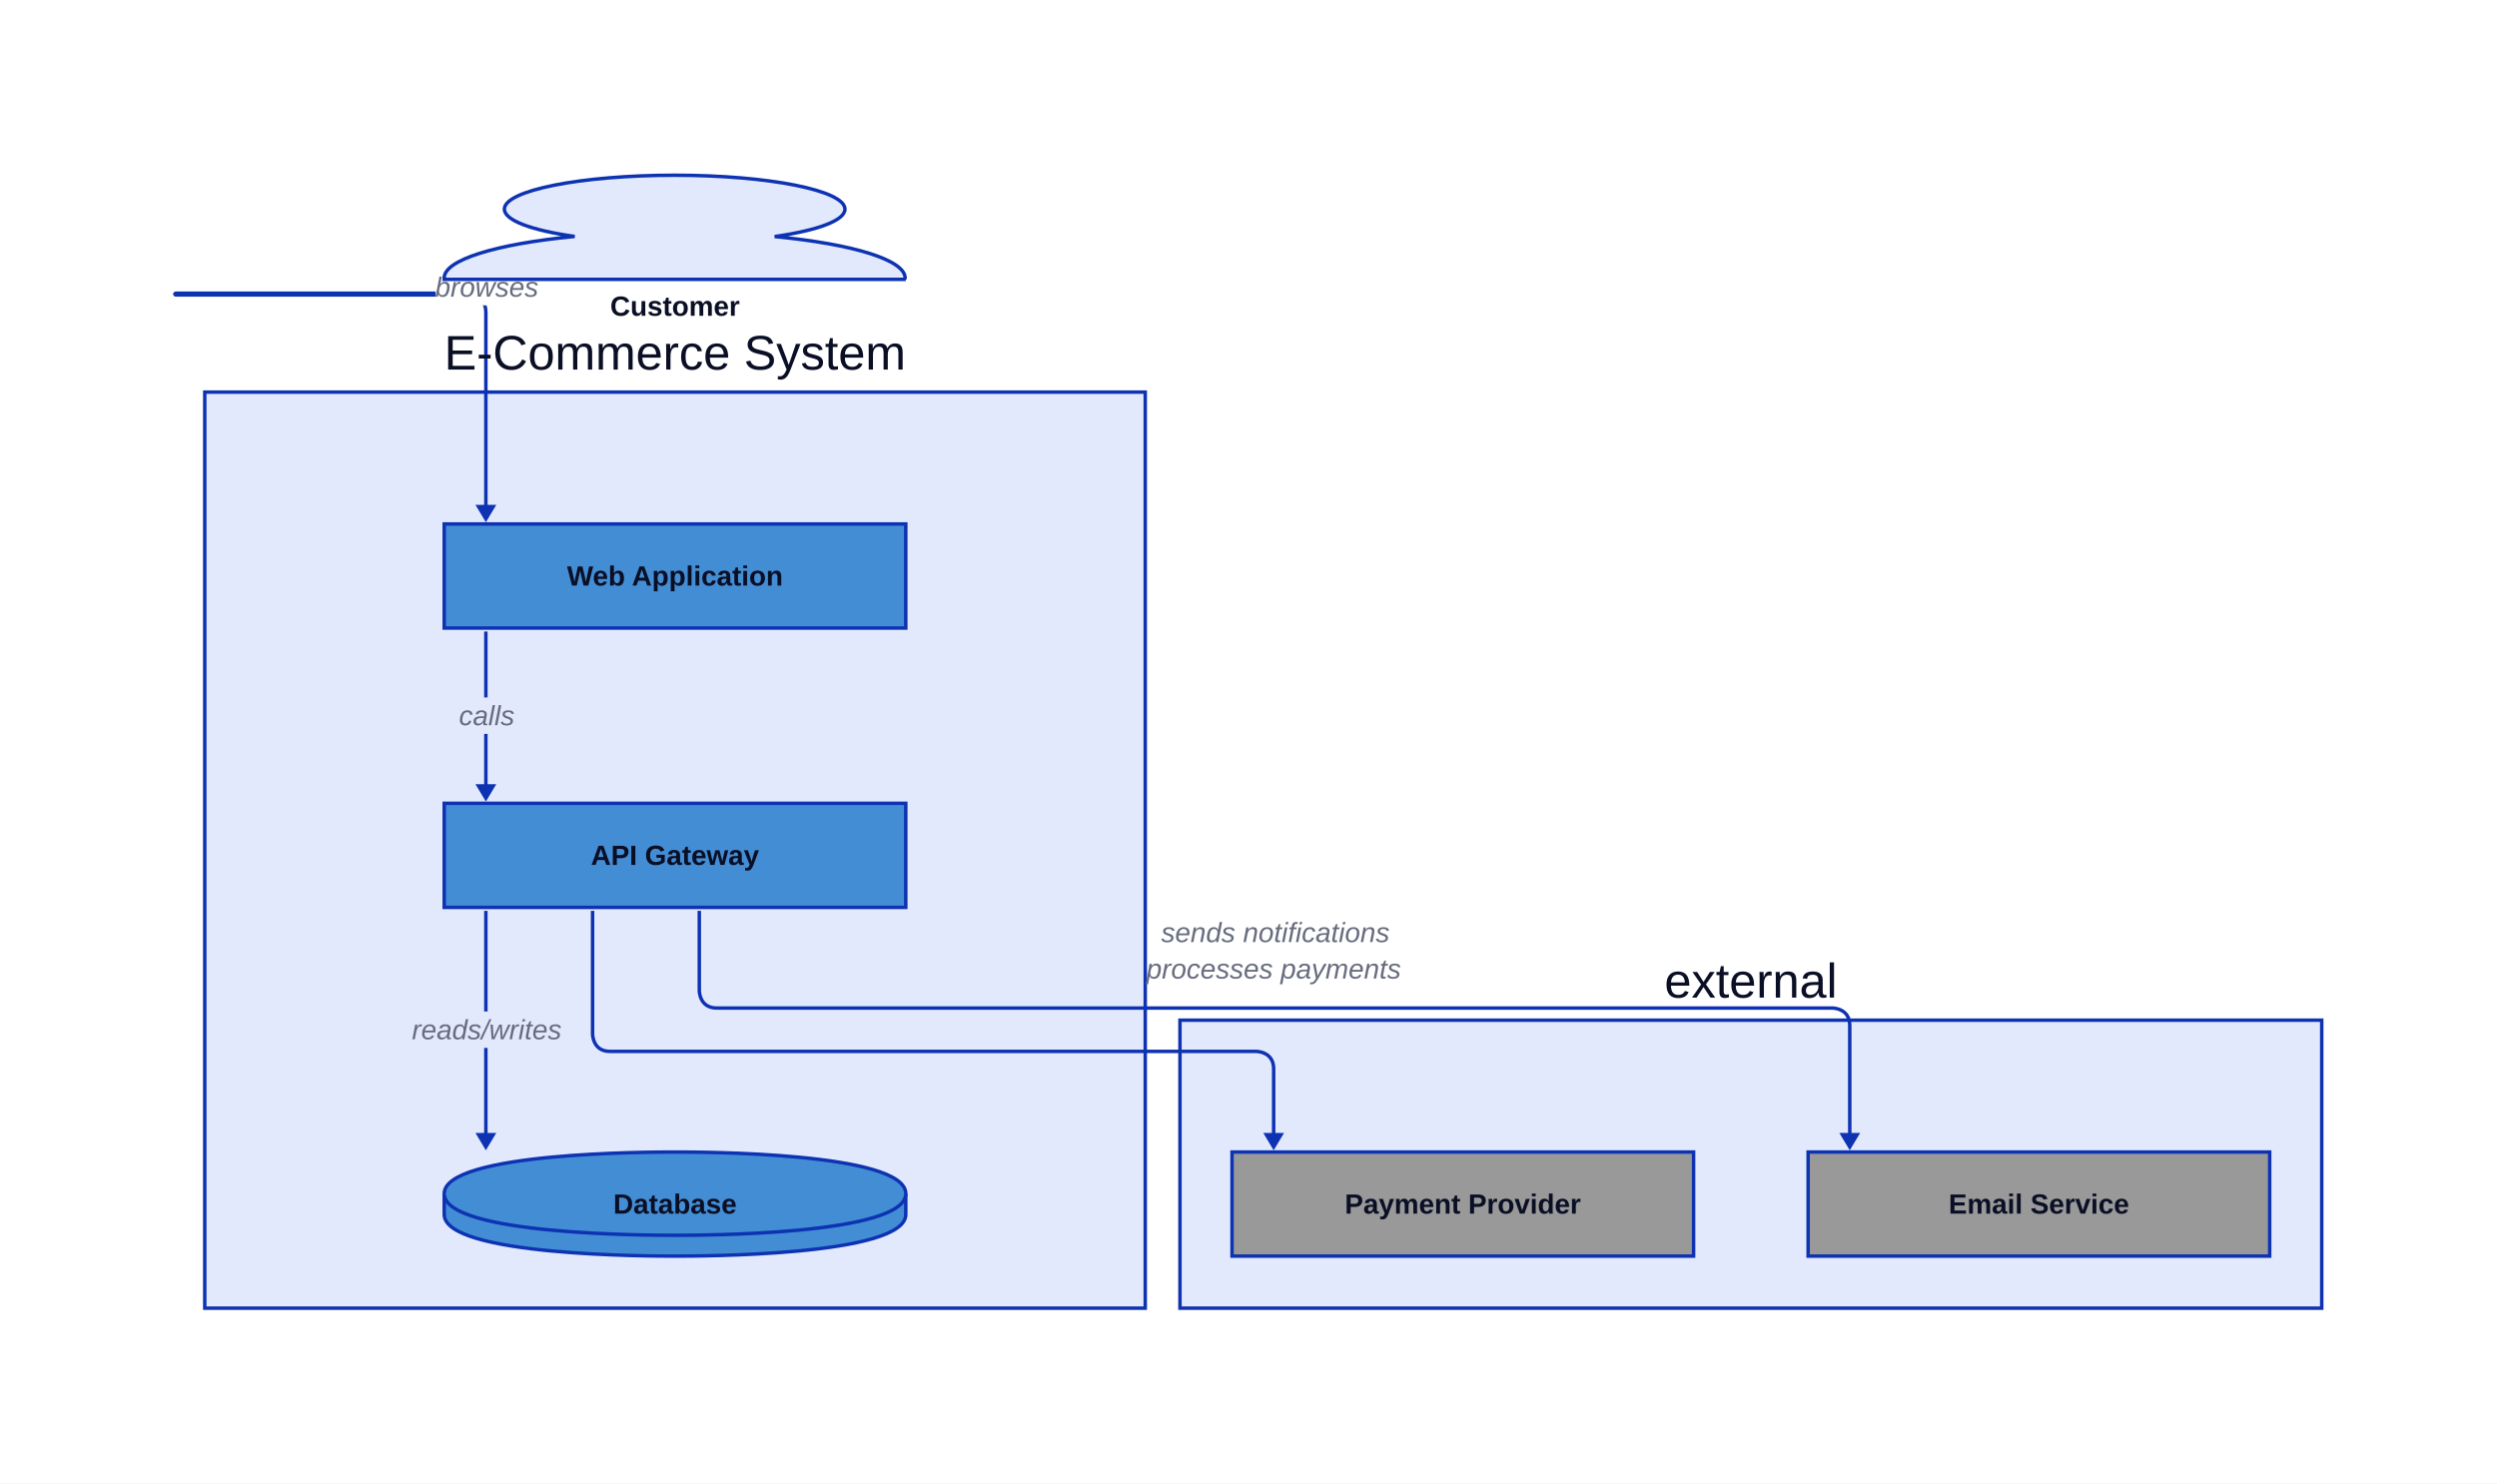
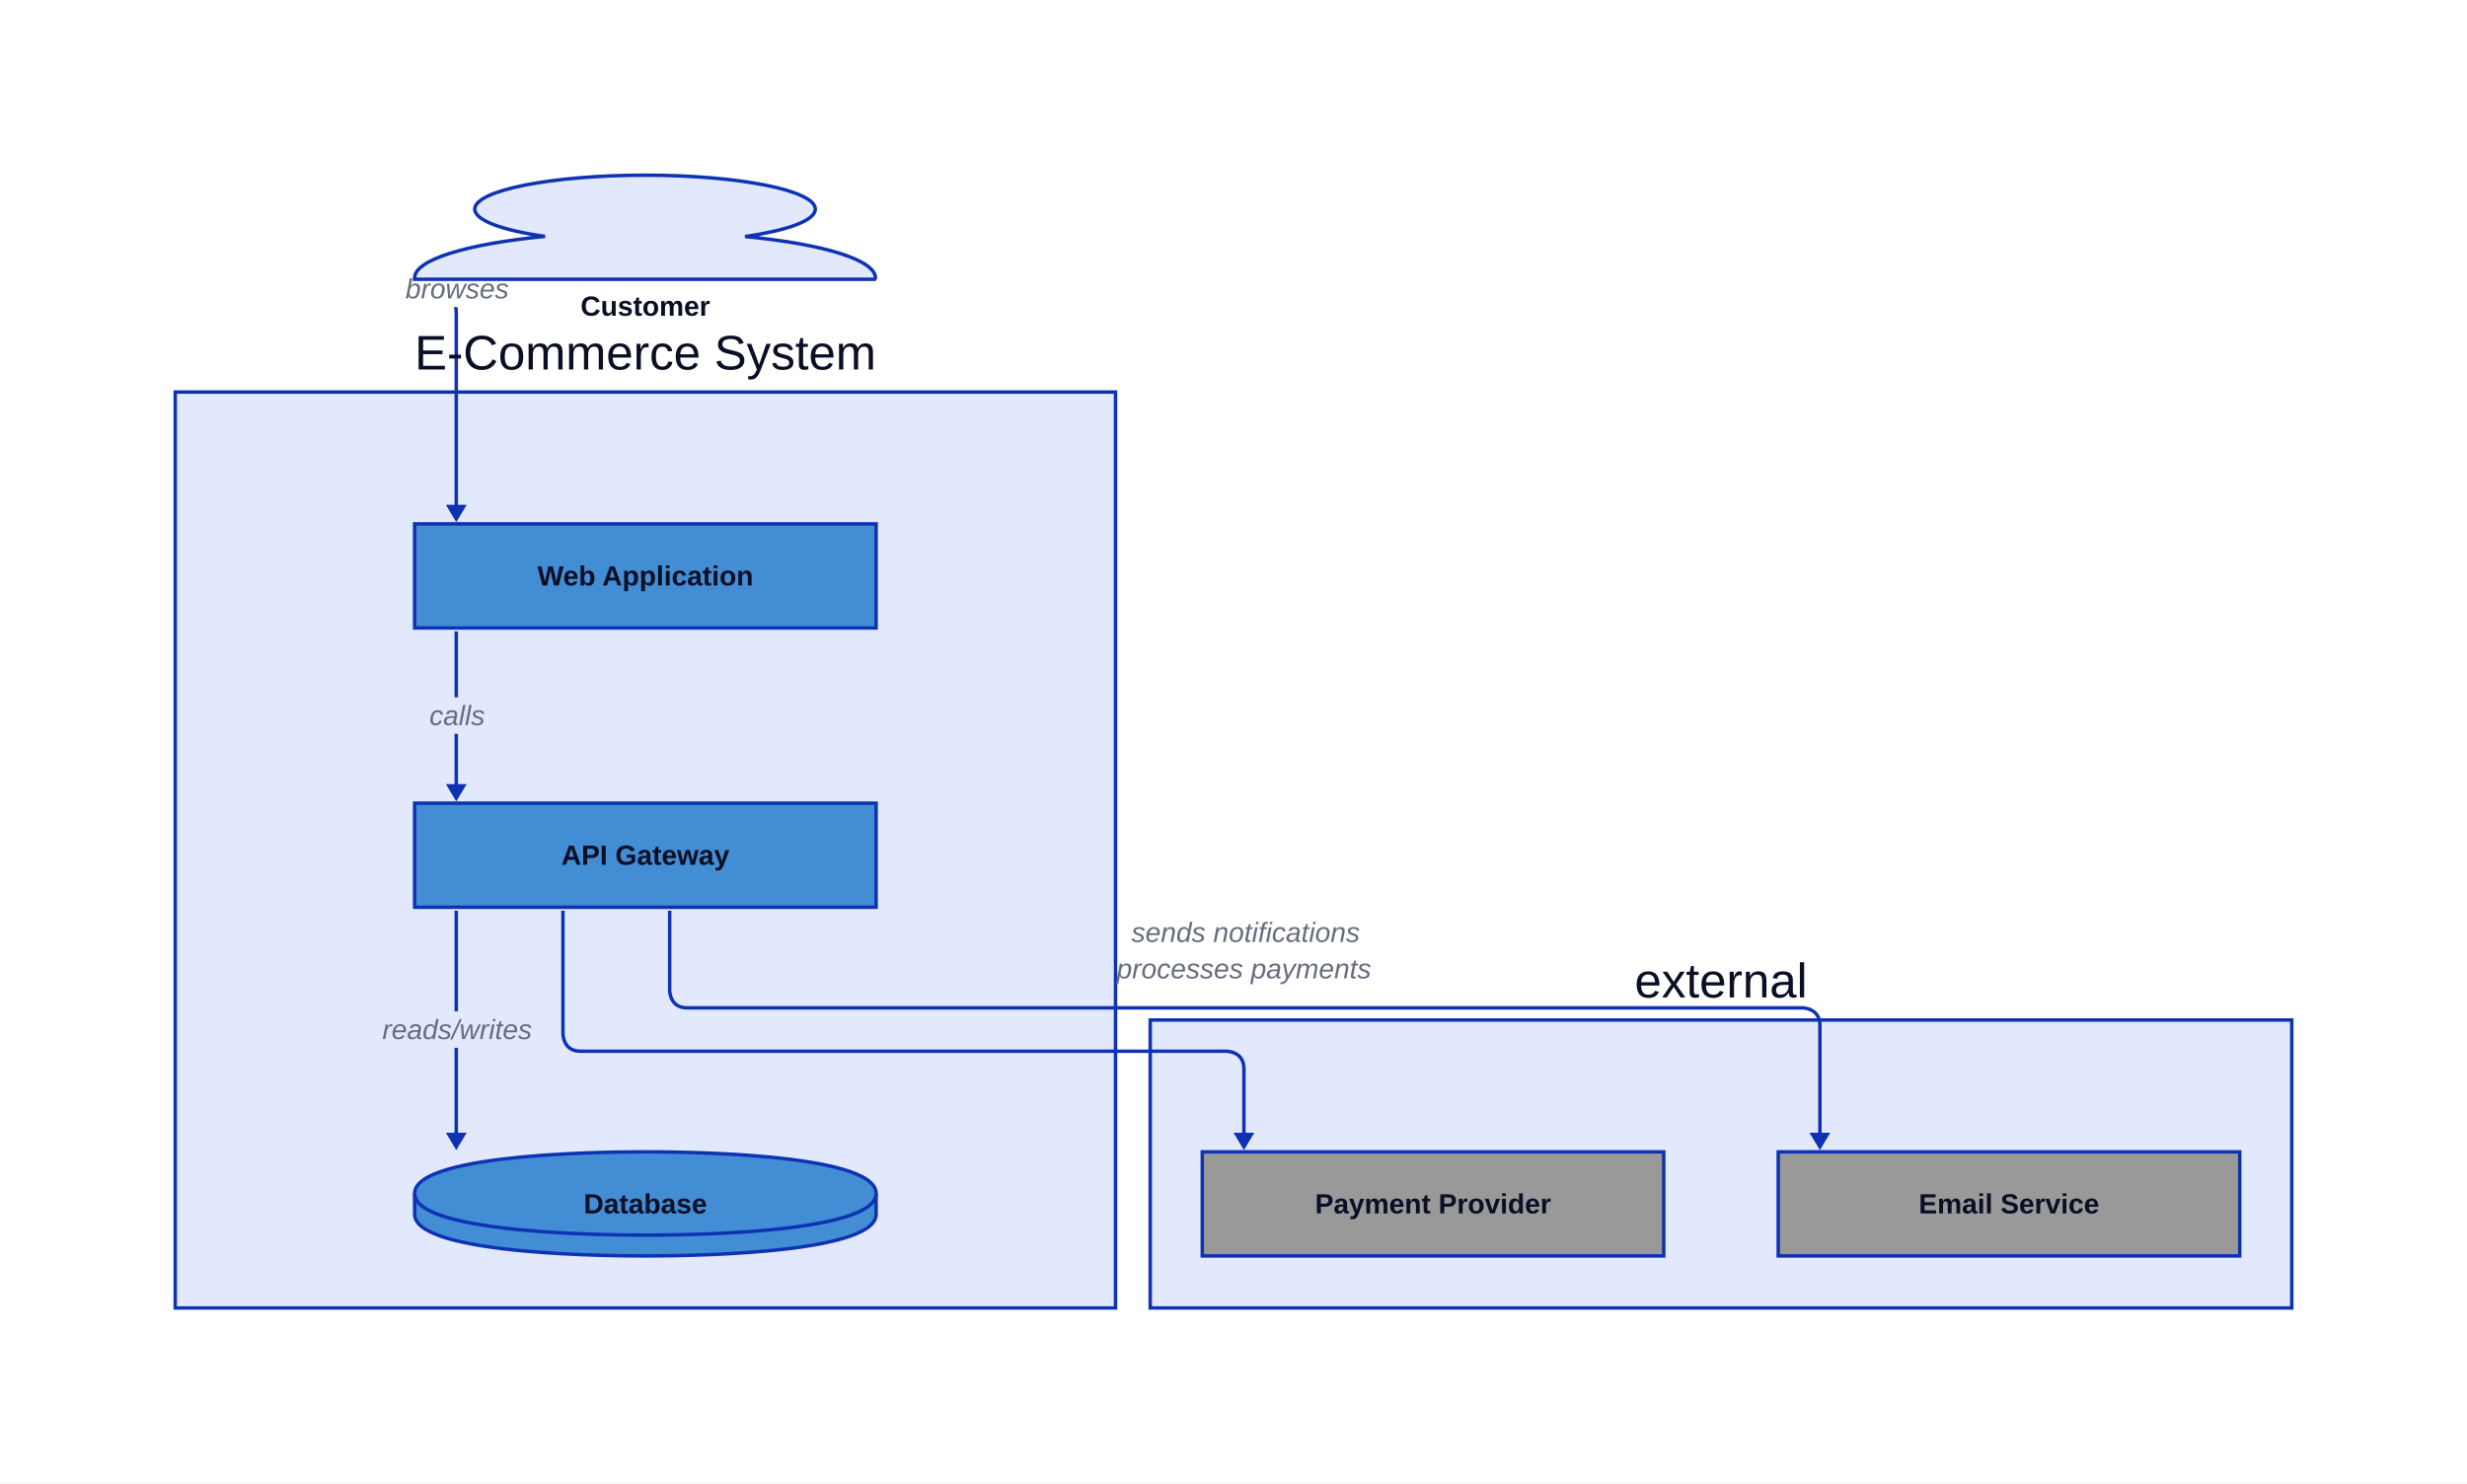
- <svg xmlns="http://www.w3.org/2000/svg" width="1439" height="855" viewBox="-216 -101 1439 855" data-d2-version="0.2.0" class="d2-1716521580 d2-svg">
+ <svg xmlns="http://www.w3.org/2000/svg" width="1422" height="855" viewBox="-199 -101 1422 855" data-d2-version="0.2.0" class="d2-1716521580 d2-svg">
  <defs>
-     <mask id="edge-label-mask" maskUnits="userSpaceOnUse" x="-216" y="-101" width="1439" height="855">
-       <rect x="-216" y="-101" width="1439" height="855" fill="white" />
-       <rect x="35" y="54" width="59" height="21" fill="black" />
+     <mask id="edge-label-mask" maskUnits="userSpaceOnUse" x="-199" y="-101" width="1422" height="855">
+       <rect x="-199" y="-101" width="1422" height="855" fill="white" />
+       <rect x="35" y="55" width="59" height="21" fill="black" />
      <rect x="47" y="301" width="35" height="21" fill="black" />
      <rect x="21" y="482" width="87" height="21" fill="black" />
      <rect x="449" y="447" width="138" height="21" fill="black" />
      <rect x="455" y="426" width="128" height="21" fill="black" />
    </mask>
    <marker id="mk-161592640" markerWidth="10" markerHeight="12" refX="7" refY="6" viewBox="0 0 10 12" orient="auto" markerUnits="userSpaceOnUse">
      <polygon points="0,0 10,6 0,12" fill="#0D32B2" stroke-width="2" />
    </marker>
  </defs>
-   <rect x="-216" y="-101" width="1439" height="855" rx="0" fill="#FFFFFF" stroke-width="0" />
+   <rect x="-199" y="-101" width="1422" height="855" rx="0" fill="#FFFFFF" stroke-width="0" />
  <g id="base-layer">
    <rect x="-98" y="125" width="542" height="528" fill="#E3E9FD" stroke="#0D32B2" stroke-width="2" rx="0" ry="0" />
    <rect x="464" y="487" width="658" height="166" fill="#E3E9FD" stroke="#0D32B2" stroke-width="2" rx="0" ry="0" />
    <path d="M 306 60 H 40 v -0.853 c 0 -10.233 29.209 -19.457 75.165 -23.876 C 89.851 31.705 74.662 25.891 74.662 19.535 C 74.662 8.76 118.671 0 172.805 0 c 54.135 0 98.143 8.76 98.143 19.535 c 0 6.357 -14.799 12.093 -40.504 15.814 c 45.956 4.419 75.165 13.643 75.165 23.876 v 0.775 Z" fill="#E3E9FD" stroke="#0D32B2" stroke-width="2" />
    <rect x="40" y="201" width="266" height="60" fill="#438DD5" stroke="#0D32B2" stroke-width="2" rx="0" ry="0" />
    <rect x="40" y="362" width="266" height="60" fill="#438DD5" stroke="#0D32B2" stroke-width="2" rx="0" ry="0" />
    <path d="M 40 587 C 40 563 159.7 563 173 563 C 186.3 563 306 563 306 587 L 306 599 C 306 623 186.3 623 173 623 C 159.7 623 40 623 40 599 L 40 587 Z" fill="#438DD5" stroke="#0D32B2" stroke-width="2" />
    <path d="M 40 587 C 40 611 159.7 611 173 611 C 186.3 611 306 611 306 587" fill="#438DD5" stroke="#0D32B2" stroke-width="2" />
    <rect x="494" y="563" width="266" height="60" fill="#999999" stroke="#0D32B2" stroke-width="2" rx="0" ry="0" />
    <rect x="826" y="563" width="266" height="60" fill="#999999" stroke="#0D32B2" stroke-width="2" rx="0" ry="0" />
-     <path d="M 64 62 L 64 58 S 64 68 54 68 L -114.5 68 C -115.5 68 -115.5 69 -114.5 69 L 54 69 S 64 69 64 79 L 64 197" fill="none" stroke="#0D32B2" stroke-width="2" marker-end="url(#mk-161592640)" mask="url(#edge-label-mask)" />
-     <text x="64.5" y="70" text-anchor="middle" dominant-baseline="alphabetic" font-family="Arial, sans-serif" font-size="16" style="fill: #676C7E; font-style: italic">browses</text>
+     <path d="M 64 62 L 64 58 S 64 68 54 68 L 39.5 68 C 38.5 68 38.5 69 39.5 69 L 54 69 S 64 69 64 79 L 64 197" fill="none" stroke="#0D32B2" stroke-width="2" marker-end="url(#mk-161592640)" mask="url(#edge-label-mask)" />
+     <text x="64.5" y="71" text-anchor="middle" dominant-baseline="alphabetic" font-family="Arial, sans-serif" font-size="16" style="fill: #676C7E; font-style: italic">browses</text>
    <path d="M 64 263 L 64 358" fill="none" stroke="#0D32B2" stroke-width="2" marker-end="url(#mk-161592640)" mask="url(#edge-label-mask)" />
    <text x="64.5" y="317" text-anchor="middle" dominant-baseline="alphabetic" font-family="Arial, sans-serif" font-size="16" style="fill: #676C7E; font-style: italic">calls</text>
    <path d="M 64 424 L 64 559" fill="none" stroke="#0D32B2" stroke-width="2" marker-end="url(#mk-161592640)" mask="url(#edge-label-mask)" />
    <text x="64.5" y="498" text-anchor="middle" dominant-baseline="alphabetic" font-family="Arial, sans-serif" font-size="16" style="fill: #676C7E; font-style: italic">reads/writes</text>
    <path d="M 125.5 424 L 125.5 495 S 125.5 505 135.5 505 L 508 505 S 518 505 518 515 L 518 559" fill="none" stroke="#0D32B2" stroke-width="2" marker-end="url(#mk-161592640)" mask="url(#edge-label-mask)" />
    <text x="518" y="463" text-anchor="middle" dominant-baseline="alphabetic" font-family="Arial, sans-serif" font-size="16" style="fill: #676C7E; font-style: italic">processes payments</text>
    <path d="M 187 424 L 187 470 S 187 480 197 480 L 840 480 S 850 480 850 490 L 850 559" fill="none" stroke="#0D32B2" stroke-width="2" marker-end="url(#mk-161592640)" mask="url(#edge-label-mask)" />
    <text x="519" y="442" text-anchor="middle" dominant-baseline="alphabetic" font-family="Arial, sans-serif" font-size="16" style="fill: #676C7E; font-style: italic">sends notifications</text>
    <text x="173" y="112" text-anchor="middle" dominant-baseline="alphabetic" font-family="Arial, sans-serif" font-size="28" style="fill: #0A0F25">E-Commerce System</text>
    <text x="793" y="474" text-anchor="middle" dominant-baseline="alphabetic" font-family="Arial, sans-serif" font-size="28" style="fill: #0A0F25">external</text>
    <text x="173" y="81" text-anchor="middle" dominant-baseline="alphabetic" font-family="Arial, sans-serif" font-size="16" style="fill: #0A0F25; font-weight: 700">Customer</text>
    <text x="173" y="236.5" text-anchor="middle" dominant-baseline="alphabetic" font-family="Arial, sans-serif" font-size="16" style="fill: #0A0F25; font-weight: 700">Web Application</text>
    <text x="173" y="397.5" text-anchor="middle" dominant-baseline="alphabetic" font-family="Arial, sans-serif" font-size="16" style="fill: #0A0F25; font-weight: 700">API Gateway</text>
    <text x="173" y="598.5" text-anchor="middle" dominant-baseline="alphabetic" font-family="Arial, sans-serif" font-size="16" style="fill: #0A0F25; font-weight: 700">Database</text>
    <text x="627" y="598.5" text-anchor="middle" dominant-baseline="alphabetic" font-family="Arial, sans-serif" font-size="16" style="fill: #0A0F25; font-weight: 700">Payment Provider</text>
    <text x="959" y="598.5" text-anchor="middle" dominant-baseline="alphabetic" font-family="Arial, sans-serif" font-size="16" style="fill: #0A0F25; font-weight: 700">Email Service</text>
  </g>
</svg>
